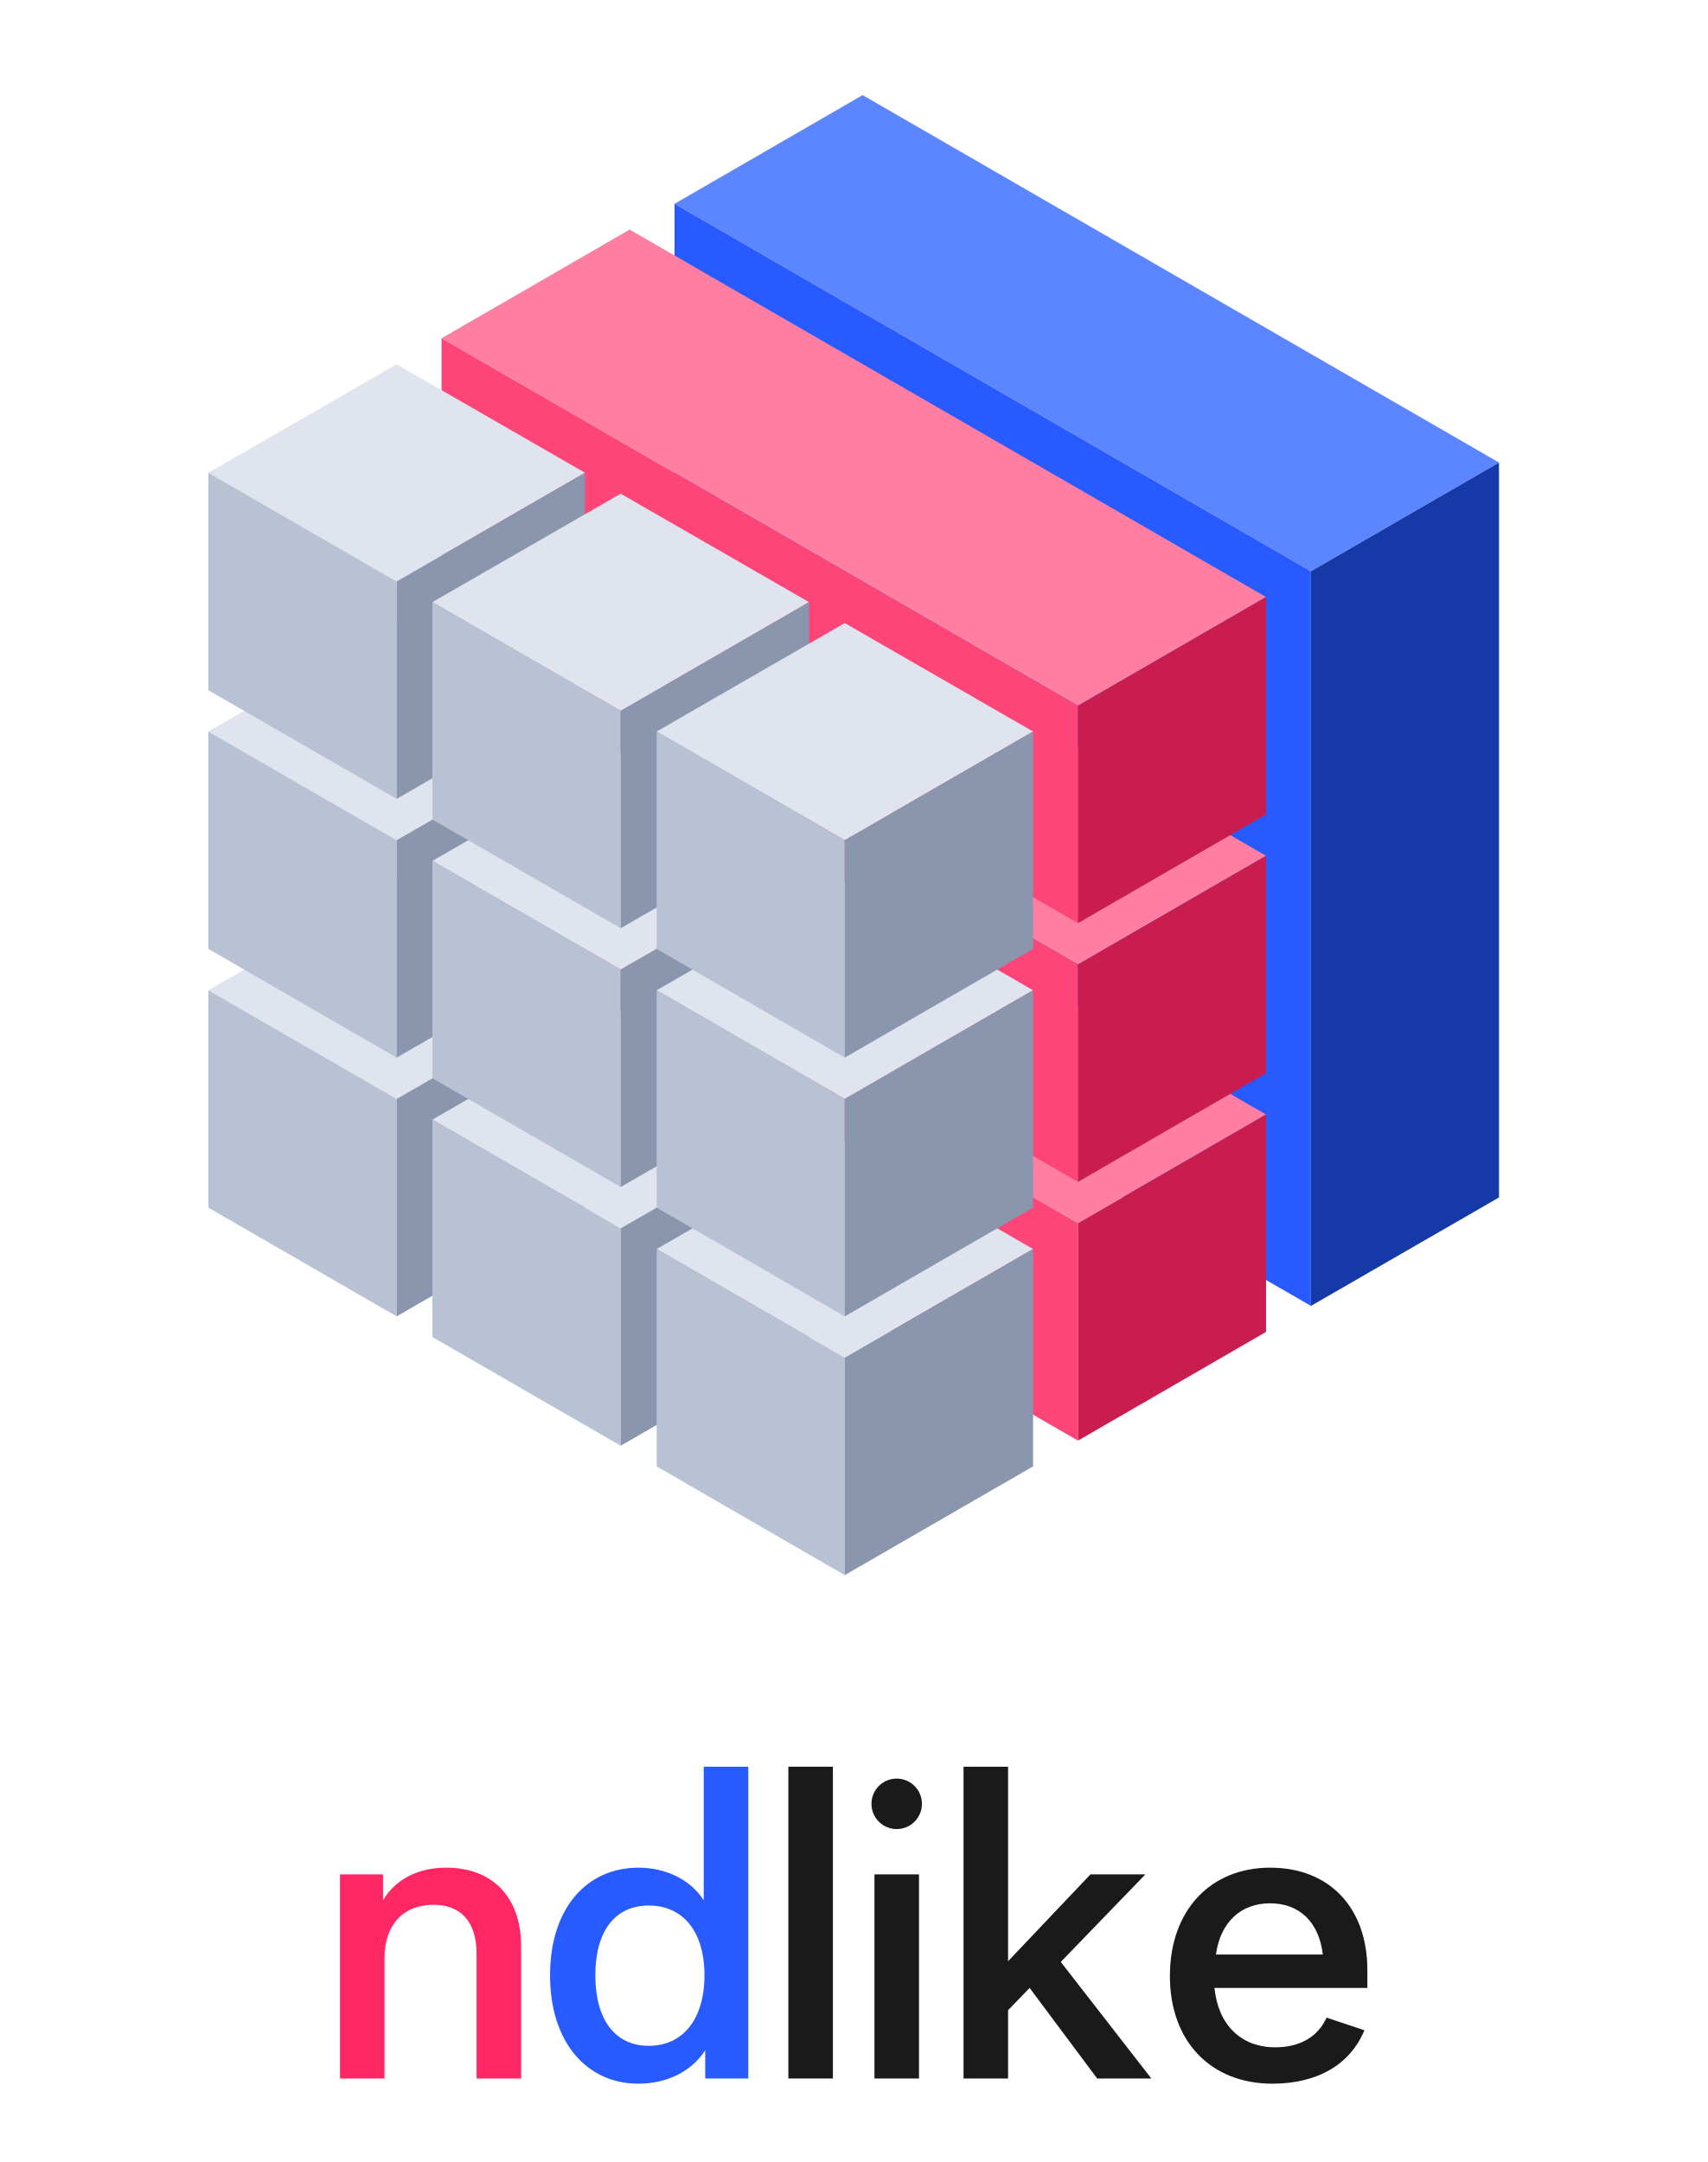
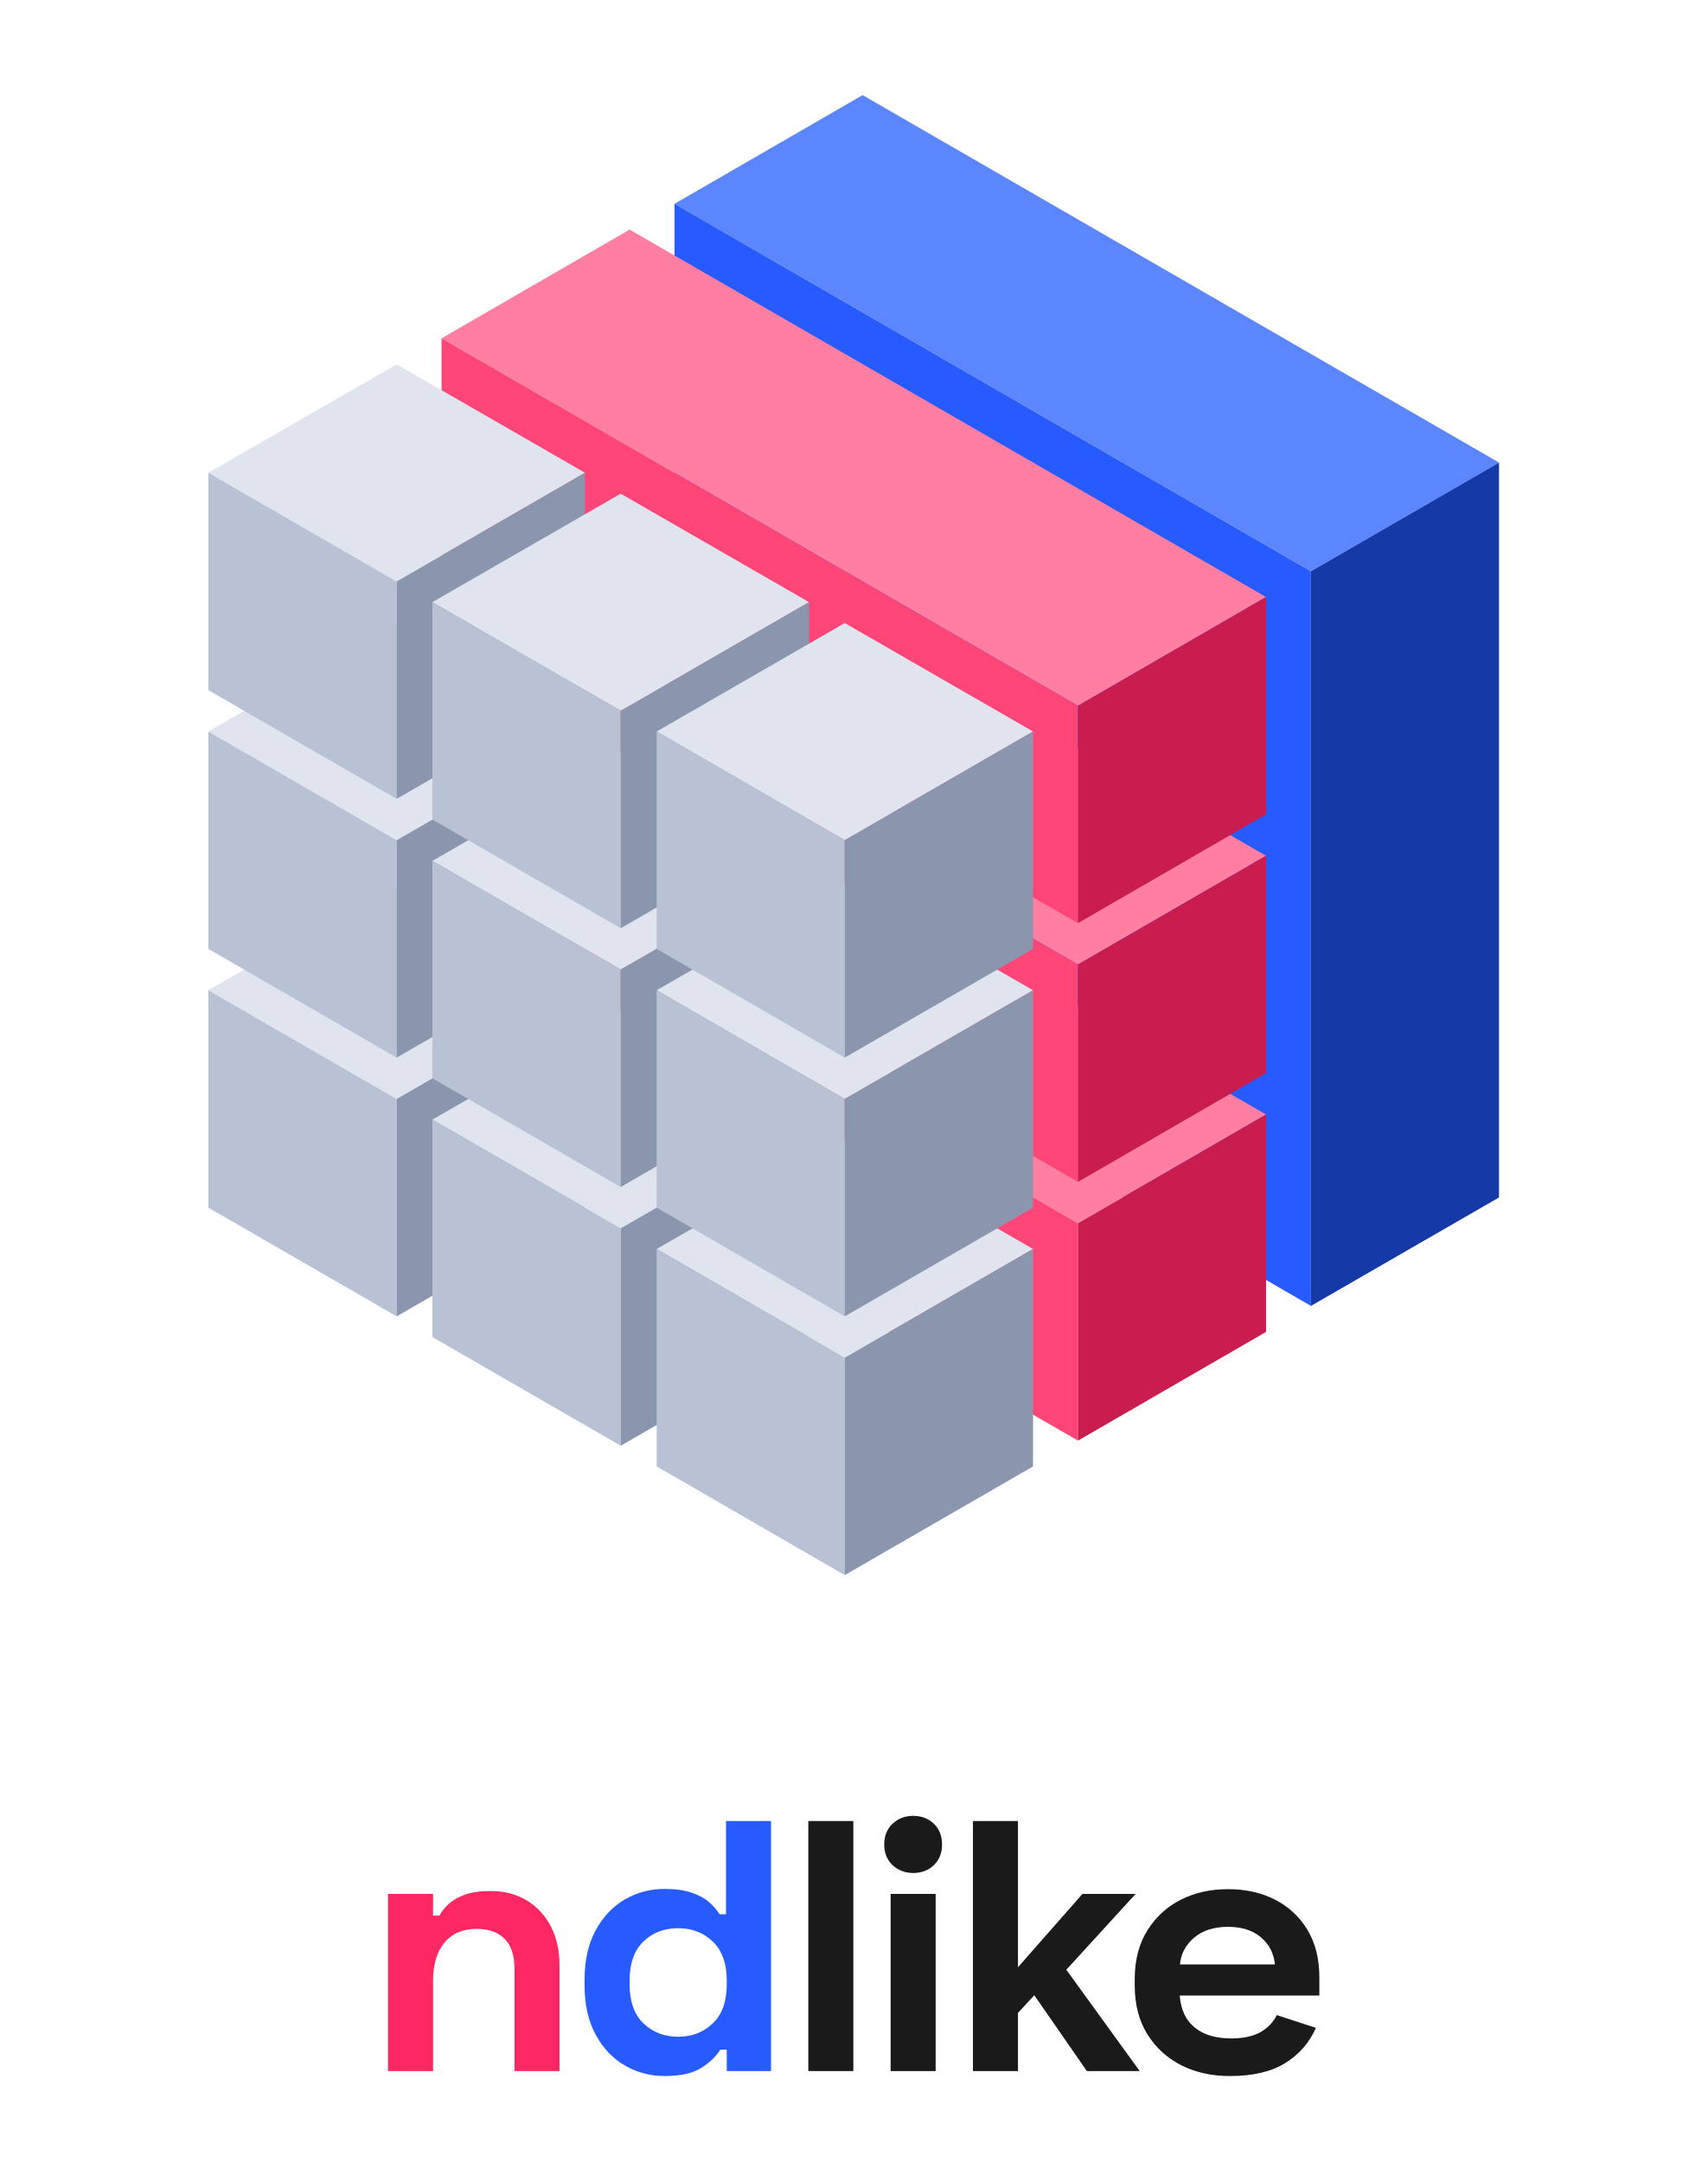
<svg xmlns="http://www.w3.org/2000/svg" viewBox="0 0 184 233" width="184" height="233" role="img" aria-label="ndlike">
  <g transform="translate(4 2) scale(2.75)">
    <polygon points="32.35,3.00 57.29,17.40 49.92,21.66 24.98,7.26" fill="#5c86ff" />
    <polygon points="24.98,7.26 49.92,21.66 49.92,50.45 24.98,36.06" fill="#285bff" />
    <polygon points="57.29,17.40 49.92,21.66 49.92,50.45 57.29,46.20" fill="#1639a8" />
    <polygon points="23.22,28.55 48.16,42.95 40.79,47.21 15.85,32.81" fill="#ff7ea1" />
    <polygon points="15.85,32.81 40.79,47.21 40.79,55.73 15.85,41.33" fill="#fd4578" />
    <polygon points="48.16,42.95 40.79,47.21 40.79,55.73 48.16,51.47" fill="#c81d4e" />
    <polygon points="23.22,18.41 48.16,32.81 40.79,37.07 15.85,22.67" fill="#ff7ea1" />
    <polygon points="15.85,22.67 40.79,37.07 40.79,45.59 15.85,31.19" fill="#fd4578" />
    <polygon points="48.16,32.81 40.79,37.07 40.79,45.59 48.16,41.33" fill="#c81d4e" />
    <polygon points="23.22,8.27 48.16,22.67 40.79,26.93 15.85,12.53" fill="#ff7ea1" />
    <polygon points="15.85,12.53 40.79,26.93 40.79,35.45 15.85,21.05" fill="#fd4578" />
    <polygon points="48.16,22.67 40.79,26.93 40.79,35.45 48.16,31.19" fill="#c81d4e" />
    <polygon points="14.09,33.83 21.47,38.08 14.09,42.34 6.71,38.08" fill="#dfe4ef" />
    <polygon points="6.71,38.08 14.09,42.34 14.09,50.86 6.71,46.60" fill="#b8c2d4" />
    <polygon points="21.47,38.08 14.09,42.34 14.09,50.86 21.47,46.60" fill="#8a96ad" />
    <polygon points="22.87,38.90 30.25,43.15 22.87,47.41 15.49,43.15" fill="#dfe4ef" />
    <polygon points="15.49,43.15 22.87,47.41 22.87,55.93 15.49,51.67" fill="#b8c2d4" />
    <polygon points="30.25,43.15 22.87,47.41 22.87,55.93 30.25,51.67" fill="#8a96ad" />
    <polygon points="31.65,43.97 39.03,48.22 31.65,52.48 24.28,48.22" fill="#dfe4ef" />
    <polygon points="24.28,48.22 31.65,52.48 31.65,61.00 24.28,56.74" fill="#b8c2d4" />
    <polygon points="39.03,48.22 31.65,52.48 31.65,61.00 39.03,56.74" fill="#8a96ad" />
    <polygon points="14.09,23.69 21.47,27.94 14.09,32.20 6.71,27.94" fill="#dfe4ef" />
    <polygon points="6.71,27.94 14.09,32.20 14.09,40.72 6.71,36.46" fill="#b8c2d4" />
    <polygon points="21.47,27.94 14.09,32.20 14.09,40.72 21.47,36.46" fill="#8a96ad" />
    <polygon points="22.87,28.76 30.25,33.01 22.87,37.27 15.49,33.01" fill="#dfe4ef" />
    <polygon points="15.49,33.01 22.87,37.27 22.87,45.79 15.49,41.53" fill="#b8c2d4" />
    <polygon points="30.25,33.01 22.87,37.27 22.87,45.79 30.25,41.53" fill="#8a96ad" />
    <polygon points="31.65,33.83 39.03,38.08 31.65,42.34 24.28,38.08" fill="#dfe4ef" />
    <polygon points="24.28,38.08 31.65,42.34 31.65,50.86 24.28,46.60" fill="#b8c2d4" />
    <polygon points="39.03,38.08 31.65,42.34 31.65,50.86 39.03,46.60" fill="#8a96ad" />
    <polygon points="14.09,13.55 21.47,17.80 14.09,22.06 6.71,17.80" fill="#dfe4ef" />
    <polygon points="6.71,17.80 14.09,22.06 14.09,30.58 6.71,26.32" fill="#b8c2d4" />
    <polygon points="21.47,17.80 14.09,22.06 14.09,30.58 21.47,26.32" fill="#8a96ad" />
    <polygon points="22.87,18.62 30.25,22.87 22.87,27.13 15.49,22.87" fill="#dfe4ef" />
    <polygon points="15.49,22.87 22.87,27.13 22.87,35.65 15.49,31.39" fill="#b8c2d4" />
    <polygon points="30.25,22.87 22.87,27.13 22.87,35.65 30.25,31.39" fill="#8a96ad" />
    <polygon points="31.65,23.69 39.03,27.94 31.65,32.20 24.28,27.94" fill="#dfe4ef" />
    <polygon points="24.28,27.94 31.65,32.20 31.65,40.72 24.28,36.46" fill="#b8c2d4" />
    <polygon points="39.03,27.94 31.65,32.20 31.65,40.72 39.03,36.46" fill="#8a96ad" />
  </g>
-   <g transform="translate(36.64 185.6) scale(0.8)">
-     <path d="M 0 48 V 20.5 H 5.8 V 24.0 C 7.5 21.1 10.6 19.6 14.3 19.6 C 20.4 19.6 24.4 23.4 24.4 30.2 V 48 H 18.4 V 31.2 C 18.4 26.8 16.2 24.6 12.6 24.6 C 8.6 24.6 6.0 27.2 6.0 31.8 V 48 Z" fill="#ff2763" />
-     <path d="M 49.0 6 H 55.0 V 48 H 49.2 V 44.2 C 47.4 47.0 44.1 48.7 40.2 48.7 C 33.3 48.7 28.3 43.2 28.3 34.1 C 28.3 25.0 33.3 19.6 40.2 19.6 C 44.0 19.6 47.3 21.3 49.0 24.0 Z M 41.6 24.7 C 37.0 24.7 34.4 28.2 34.4 34.1 C 34.4 40.0 37.0 43.6 41.6 43.6 C 46.2 43.6 49.1 40.0 49.1 34.1 C 49.1 28.2 46.2 24.7 41.6 24.7 Z" fill="#285bff" fill-rule="evenodd" />
-     <path d="M 60.4 6 H 66.4 V 48 H 60.4 Z" fill="#1A1A1A" />
-     <path d="M 72.0 20.5 H 78.0 V 48 H 72.0 Z M 75.0 7.6 A 3.4 3.4 0 1 1 74.99 7.6 Z" fill="#1A1A1A" />
-     <path d="M 84.0 6 H 90.0 V 32.2 L 101.1 20.5 H 108.5 L 97.1 32.3 L 109.3 48 H 102.0 L 92.9 35.8 L 90.0 38.8 V 48 H 84.0 Z" fill="#1A1A1A" />
-     <path d="M 125.6 48.7 C 117.4 48.7 111.8 43.1 111.8 34.2 C 111.8 25.3 117.3 19.6 125.3 19.6 C 133.3 19.6 138.4 25.0 138.4 33.4 V 35.8 H 117.8 C 118.3 40.7 121.3 43.8 126.0 43.8 C 129.4 43.8 131.8 42.3 132.9 39.8 L 138.0 41.5 C 136.1 46.1 131.7 48.7 125.6 48.7 Z M 125.3 24.4 C 121.3 24.4 118.6 27.0 118.0 31.3 H 132.4 C 131.9 27.0 129.3 24.4 125.3 24.4 Z" fill="#1A1A1A" fill-rule="evenodd" />
+   <g transform="translate(41.82 191.04) scale(0.67)">
+     <path d="M 0 48 V 19.50 H 7.24 V 23.00 H 8.27 Q 8.73 22.08 9.71 21.16 Q 10.69 20.24 12.33 19.64 Q 13.96 19.04 16.49 19.04 Q 19.82 19.04 22.32 20.56 Q 24.82 22.08 26.20 24.75 Q 27.58 27.42 27.58 30.99 V 48 H 20.34 V 31.56 Q 20.34 28.34 18.76 26.74 Q 17.18 25.13 14.25 25.13 Q 10.92 25.13 9.08 27.34 Q 7.24 29.55 7.24 33.52 V 48 Z" fill="#ff2763" />
+     <path d="M 44.48 48.8 Q 48.33 48.8 50.4 47.48 Q 52.46 46.16 53.44 44.55 L 54.48 44.55 L 54.48 48.0 L 61.6 48.0 L 61.6 7.78 L 54.36 7.78 L 54.36 22.78 L 53.33 22.78 Q 52.69 21.74 51.63 20.82 Q 50.57 19.9 48.82 19.3 Q 47.06 18.7 44.48 18.7 Q 41.03 18.7 38.1 20.39 Q 35.17 22.09 33.39 25.36 Q 31.61 28.64 31.61 33.29 L 31.61 34.21 Q 31.61 38.86 33.39 42.14 Q 35.17 45.41 38.1 47.11 Q 41.03 48.8 44.48 48.8 Z M 46.66 42.48 Q 43.33 42.48 41.09 40.33 Q 38.85 38.17 38.85 34.04 L 38.85 33.46 Q 38.85 29.33 41.06 27.17 Q 43.27 25.02 46.66 25.02 Q 49.99 25.02 52.23 27.17 Q 54.48 29.33 54.48 33.46 L 54.48 34.04 Q 54.48 38.17 52.23 40.33 Q 49.99 42.48 46.66 42.48 Z" fill="#285bff" fill-rule="evenodd" />
+     <path d="M 67.60 7.78 H 74.84 V 48.00 H 67.60 Z" fill="#1A1A1A" />
+     <path d="M 80.84 19.50 H 88.08 V 48.00 H 80.84 Z M 84.46 6.95 Q 86.47 6.95 87.79 8.21 Q 89.11 9.48 89.11 11.55 Q 89.11 13.62 87.79 14.88 Q 86.47 16.14 84.46 16.14 Q 82.51 16.14 81.16 14.88 Q 79.81 13.62 79.81 11.55 Q 79.81 9.48 81.16 8.21 Q 82.51 6.95 84.46 6.95 Z" fill="#1A1A1A" />
+     <path d="M 94.08 7.78 H 101.32 V 31.30 L 111.70 19.50 H 120.25 L 109.10 31.70 L 120.90 48.00 H 112.40 L 103.95 35.80 L 101.32 38.65 V 48.00 H 94.08 Z" fill="#1A1A1A" />
+     <path d="M 135.40 48.80 Q 131.05 48.80 127.62 47.08 Q 124.20 45.36 122.15 42.10 Q 120.10 38.84 120.10 34.18 V 33.26 Q 120.10 28.60 122.15 25.35 Q 124.20 22.10 127.55 20.42 Q 130.90 18.74 135.10 18.74 Q 139.35 18.74 142.65 20.42 Q 145.95 22.10 147.88 25.28 Q 149.80 28.45 149.80 32.95 V 35.85 H 127.34 Q 127.60 39.25 129.75 41.00 Q 131.90 42.75 135.65 42.75 Q 138.45 42.75 140.25 41.78 Q 142.05 40.80 142.95 39.00 L 149.25 41.05 Q 147.65 44.65 144.30 46.72 Q 140.95 48.80 135.40 48.80 Z M 135.10 24.80 Q 131.70 24.80 129.65 26.55 Q 127.60 28.30 127.38 30.85 H 142.65 Q 142.40 28.20 140.42 26.50 Q 138.45 24.80 135.10 24.80 Z" fill="#1A1A1A" fill-rule="evenodd" />
  </g>
</svg>
